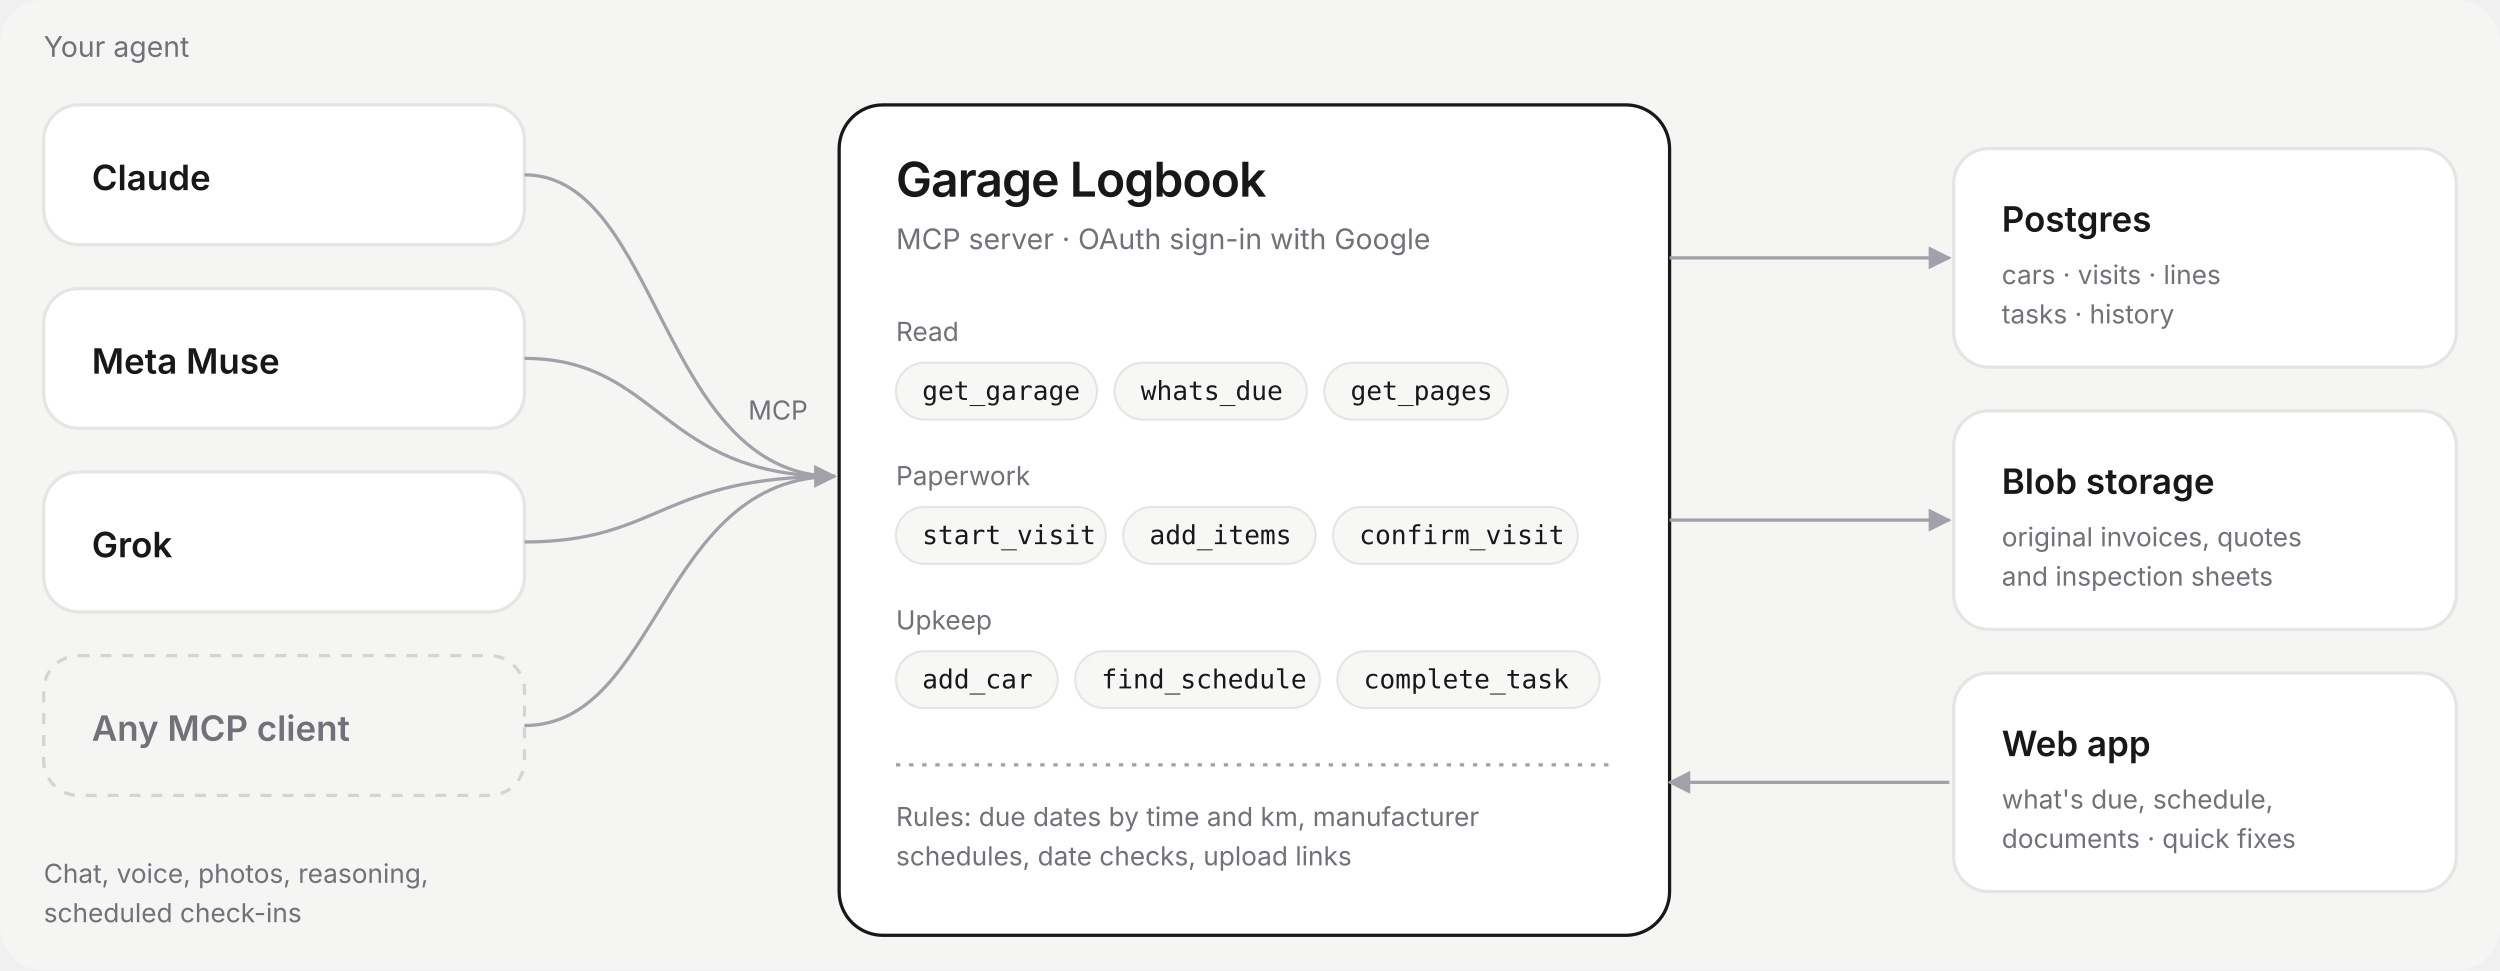
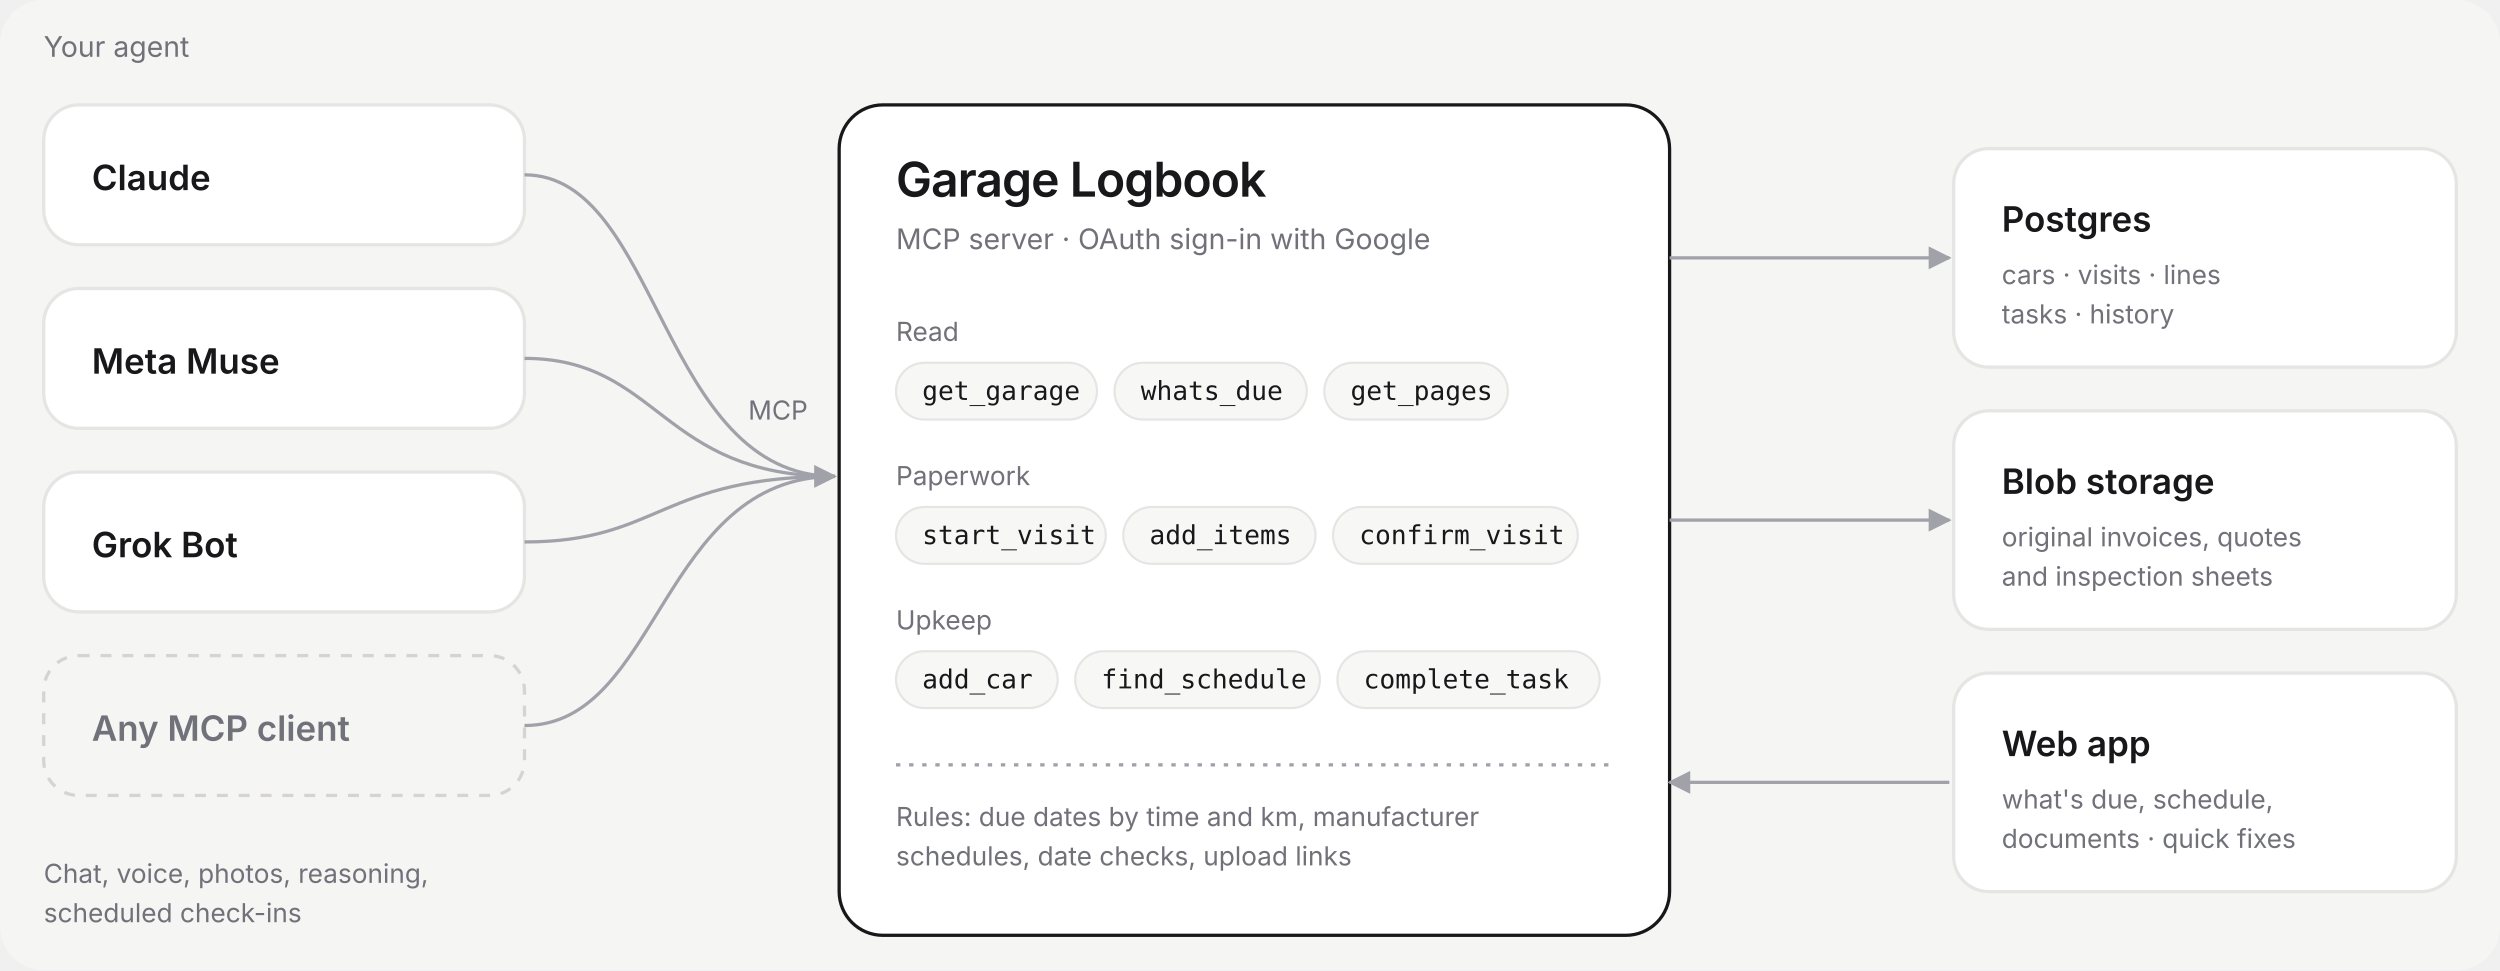
<svg xmlns="http://www.w3.org/2000/svg" viewBox="28 52 1144 444" width="1144" height="444" font-family="Inter, ui-sans-serif, system-ui, -apple-system, 'Segoe UI', sans-serif">
  <style>
    .bg{fill:#f5f5f4}
    .box{fill:#ffffff;stroke:#e7e5e4;stroke-width:1.5}
    .box-strong{fill:#ffffff;stroke:#18181b;stroke-width:1.5}
    .dash{fill:none;stroke:#d6d3d1;stroke-width:1.5;stroke-dasharray:5 5}
    .chip{fill:#f7f7f6;stroke:#e7e5e4;stroke-width:1}
    .ink{fill:#18181b}
    .muted{fill:#71717a}
    .line{stroke:#a1a1aa;stroke-width:1.5;fill:none}
    .arrow{fill:#a1a1aa}
    .t-lg{font-size:22px;font-weight:600;letter-spacing:-.02em}
    .t-md{font-size:16px;font-weight:600}
    .t-sm{font-size:13px}
    .t-xs{font-size:12px}
    .mono{font-family:ui-monospace, SFMono-Regular, Menlo, monospace;font-size:12px}
    @media (prefers-color-scheme: dark){
      .bg{fill:#0c0c0d}
      .box{fill:#161618;stroke:#26262a}
      .box-strong{fill:#161618;stroke:#f4f4f5}
      .dash{stroke:#34343a}
      .chip{fill:#1c1c1f;stroke:#26262a}
      .ink{fill:#f4f4f5}
      .muted{fill:#a1a1aa}
      .line{stroke:#71717a}
      .arrow{fill:#71717a}
    }
  </style>
  <defs>
    <marker id="a" viewBox="0 0 10 10" refX="9" refY="5" markerWidth="7" markerHeight="7" orient="auto-start-reverse">
      <path d="M0 0 10 5 0 10z" class="arrow" />
    </marker>
  </defs>
  <rect class="bg" x="28" y="52" width="1144" height="444" rx="20" />
  <text x="48" y="78" class="muted t-sm">Your agent</text>
  <rect class="box" x="48" y="100" width="220" height="64" rx="16" />
  <text x="70" y="139" class="ink t-md">Claude</text>
  <rect class="box" x="48" y="184" width="220" height="64" rx="16" />
  <text x="70" y="223" class="ink t-md">Meta Muse</text>
  <rect class="box" x="48" y="268" width="220" height="64" rx="16" />
-   <text x="70" y="307" class="ink t-md">Grok</text>
+   <text x="70" y="307" class="ink t-md">Grok Bot</text>
  <rect class="dash" x="48" y="352" width="220" height="64" rx="16" />
  <text x="70" y="391" class="muted t-md">Any MCP client</text>
  <text x="48" y="456" class="muted t-xs">Chat, voice, photos, reasoning,</text>
  <text x="48" y="474" class="muted t-xs">scheduled check-ins</text>
  <path class="line" d="M268 132 C330 132 330 270 410 270" marker-end="url(#a)" />
  <path class="line" d="M268 216 C330 216 330 270 410 270" />
  <path class="line" d="M268 300 C330 300 330 270 410 270" />
  <path class="line" d="M268 384 C330 384 330 270 410 270" />
  <text x="384" y="244" class="muted t-xs" text-anchor="middle">MCP</text>
  <rect class="box-strong" x="412" y="100" width="380" height="380" rx="20" />
  <text x="438" y="142" class="ink t-lg">Garage Logbook</text>
  <text x="438" y="166" class="muted t-sm">MCP server · OAuth sign-in with Google</text>
  <text x="438" y="208" class="muted t-xs">Read</text>
  <rect class="chip" x="438" y="218" width="92" height="26" rx="13" />
  <text x="450" y="235" class="ink mono">get_garage</text>
  <rect class="chip" x="538" y="218" width="88" height="26" rx="13" />
  <text x="550" y="235" class="ink mono">whats_due</text>
  <rect class="chip" x="634" y="218" width="84" height="26" rx="13" />
  <text x="646" y="235" class="ink mono">get_pages</text>
  <text x="438" y="274" class="muted t-xs">Paperwork</text>
  <rect class="chip" x="438" y="284" width="96" height="26" rx="13" />
  <text x="450" y="301" class="ink mono">start_visit</text>
  <rect class="chip" x="542" y="284" width="88" height="26" rx="13" />
  <text x="554" y="301" class="ink mono">add_items</text>
  <rect class="chip" x="638" y="284" width="112" height="26" rx="13" />
  <text x="650" y="301" class="ink mono">confirm_visit</text>
  <text x="438" y="340" class="muted t-xs">Upkeep</text>
  <rect class="chip" x="438" y="350" width="74" height="26" rx="13" />
  <text x="450" y="367" class="ink mono">add_car</text>
  <rect class="chip" x="520" y="350" width="112" height="26" rx="13" />
  <text x="532" y="367" class="ink mono">find_schedule</text>
  <rect class="chip" x="640" y="350" width="120" height="26" rx="13" />
  <text x="652" y="367" class="ink mono">complete_task</text>
  <line x1="438" y1="402" x2="766" y2="402" class="line" stroke-dasharray="2 4" />
  <text x="438" y="430" class="muted t-xs">Rules: due dates by time and km, manufacturer</text>
  <text x="438" y="448" class="muted t-xs">schedules, date checks, upload links</text>
  <path class="line" d="M792 170 L920 170" marker-end="url(#a)" />
  <path class="line" d="M792 290 L920 290" marker-end="url(#a)" />
  <path class="line" d="M920 410 L792 410" marker-end="url(#a)" />
  <rect class="box" x="922" y="120" width="230" height="100" rx="16" />
  <text x="944" y="158" class="ink t-md">Postgres</text>
  <text x="944" y="182" class="muted t-xs">cars · visits · lines</text>
  <text x="944" y="200" class="muted t-xs">tasks · history</text>
  <rect class="box" x="922" y="240" width="230" height="100" rx="16" />
  <text x="944" y="278" class="ink t-md">Blob storage</text>
  <text x="944" y="302" class="muted t-xs">original invoices, quotes</text>
  <text x="944" y="320" class="muted t-xs">and inspection sheets</text>
  <rect class="box" x="922" y="360" width="230" height="100" rx="16" />
  <text x="944" y="398" class="ink t-md">Web app</text>
  <text x="944" y="422" class="muted t-xs">what's due, schedule,</text>
  <text x="944" y="440" class="muted t-xs">documents · quick fixes</text>
</svg>
